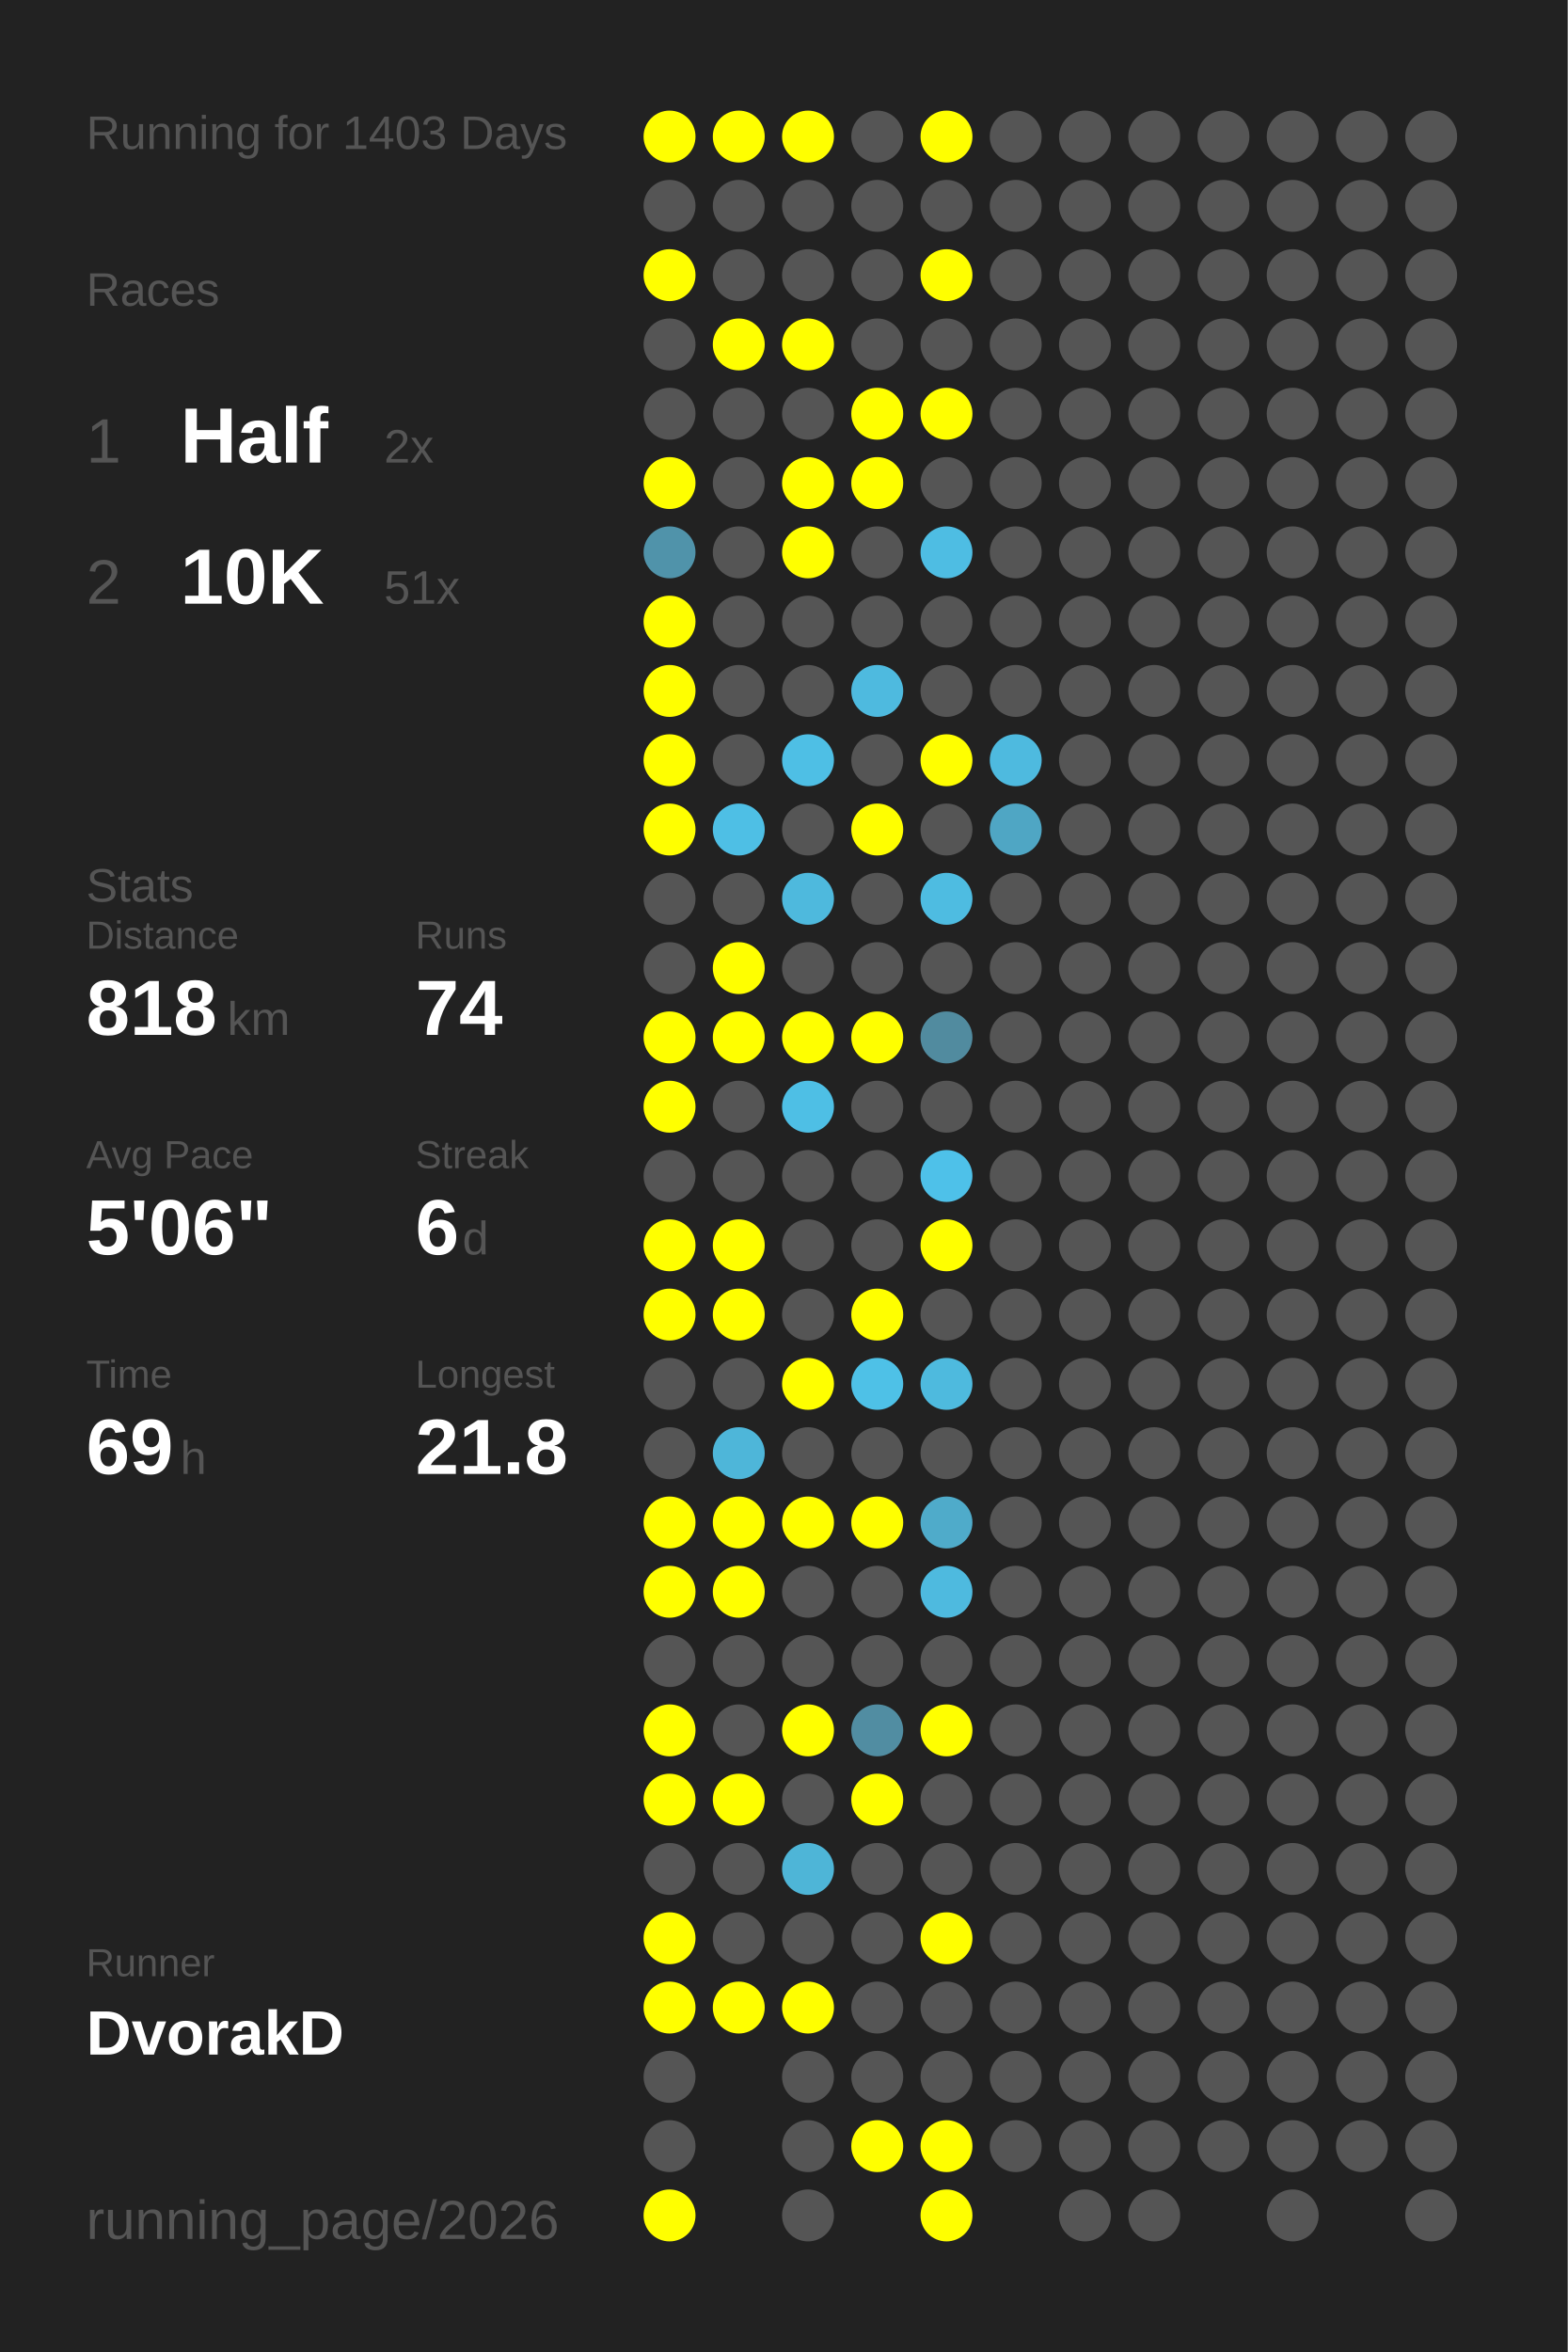
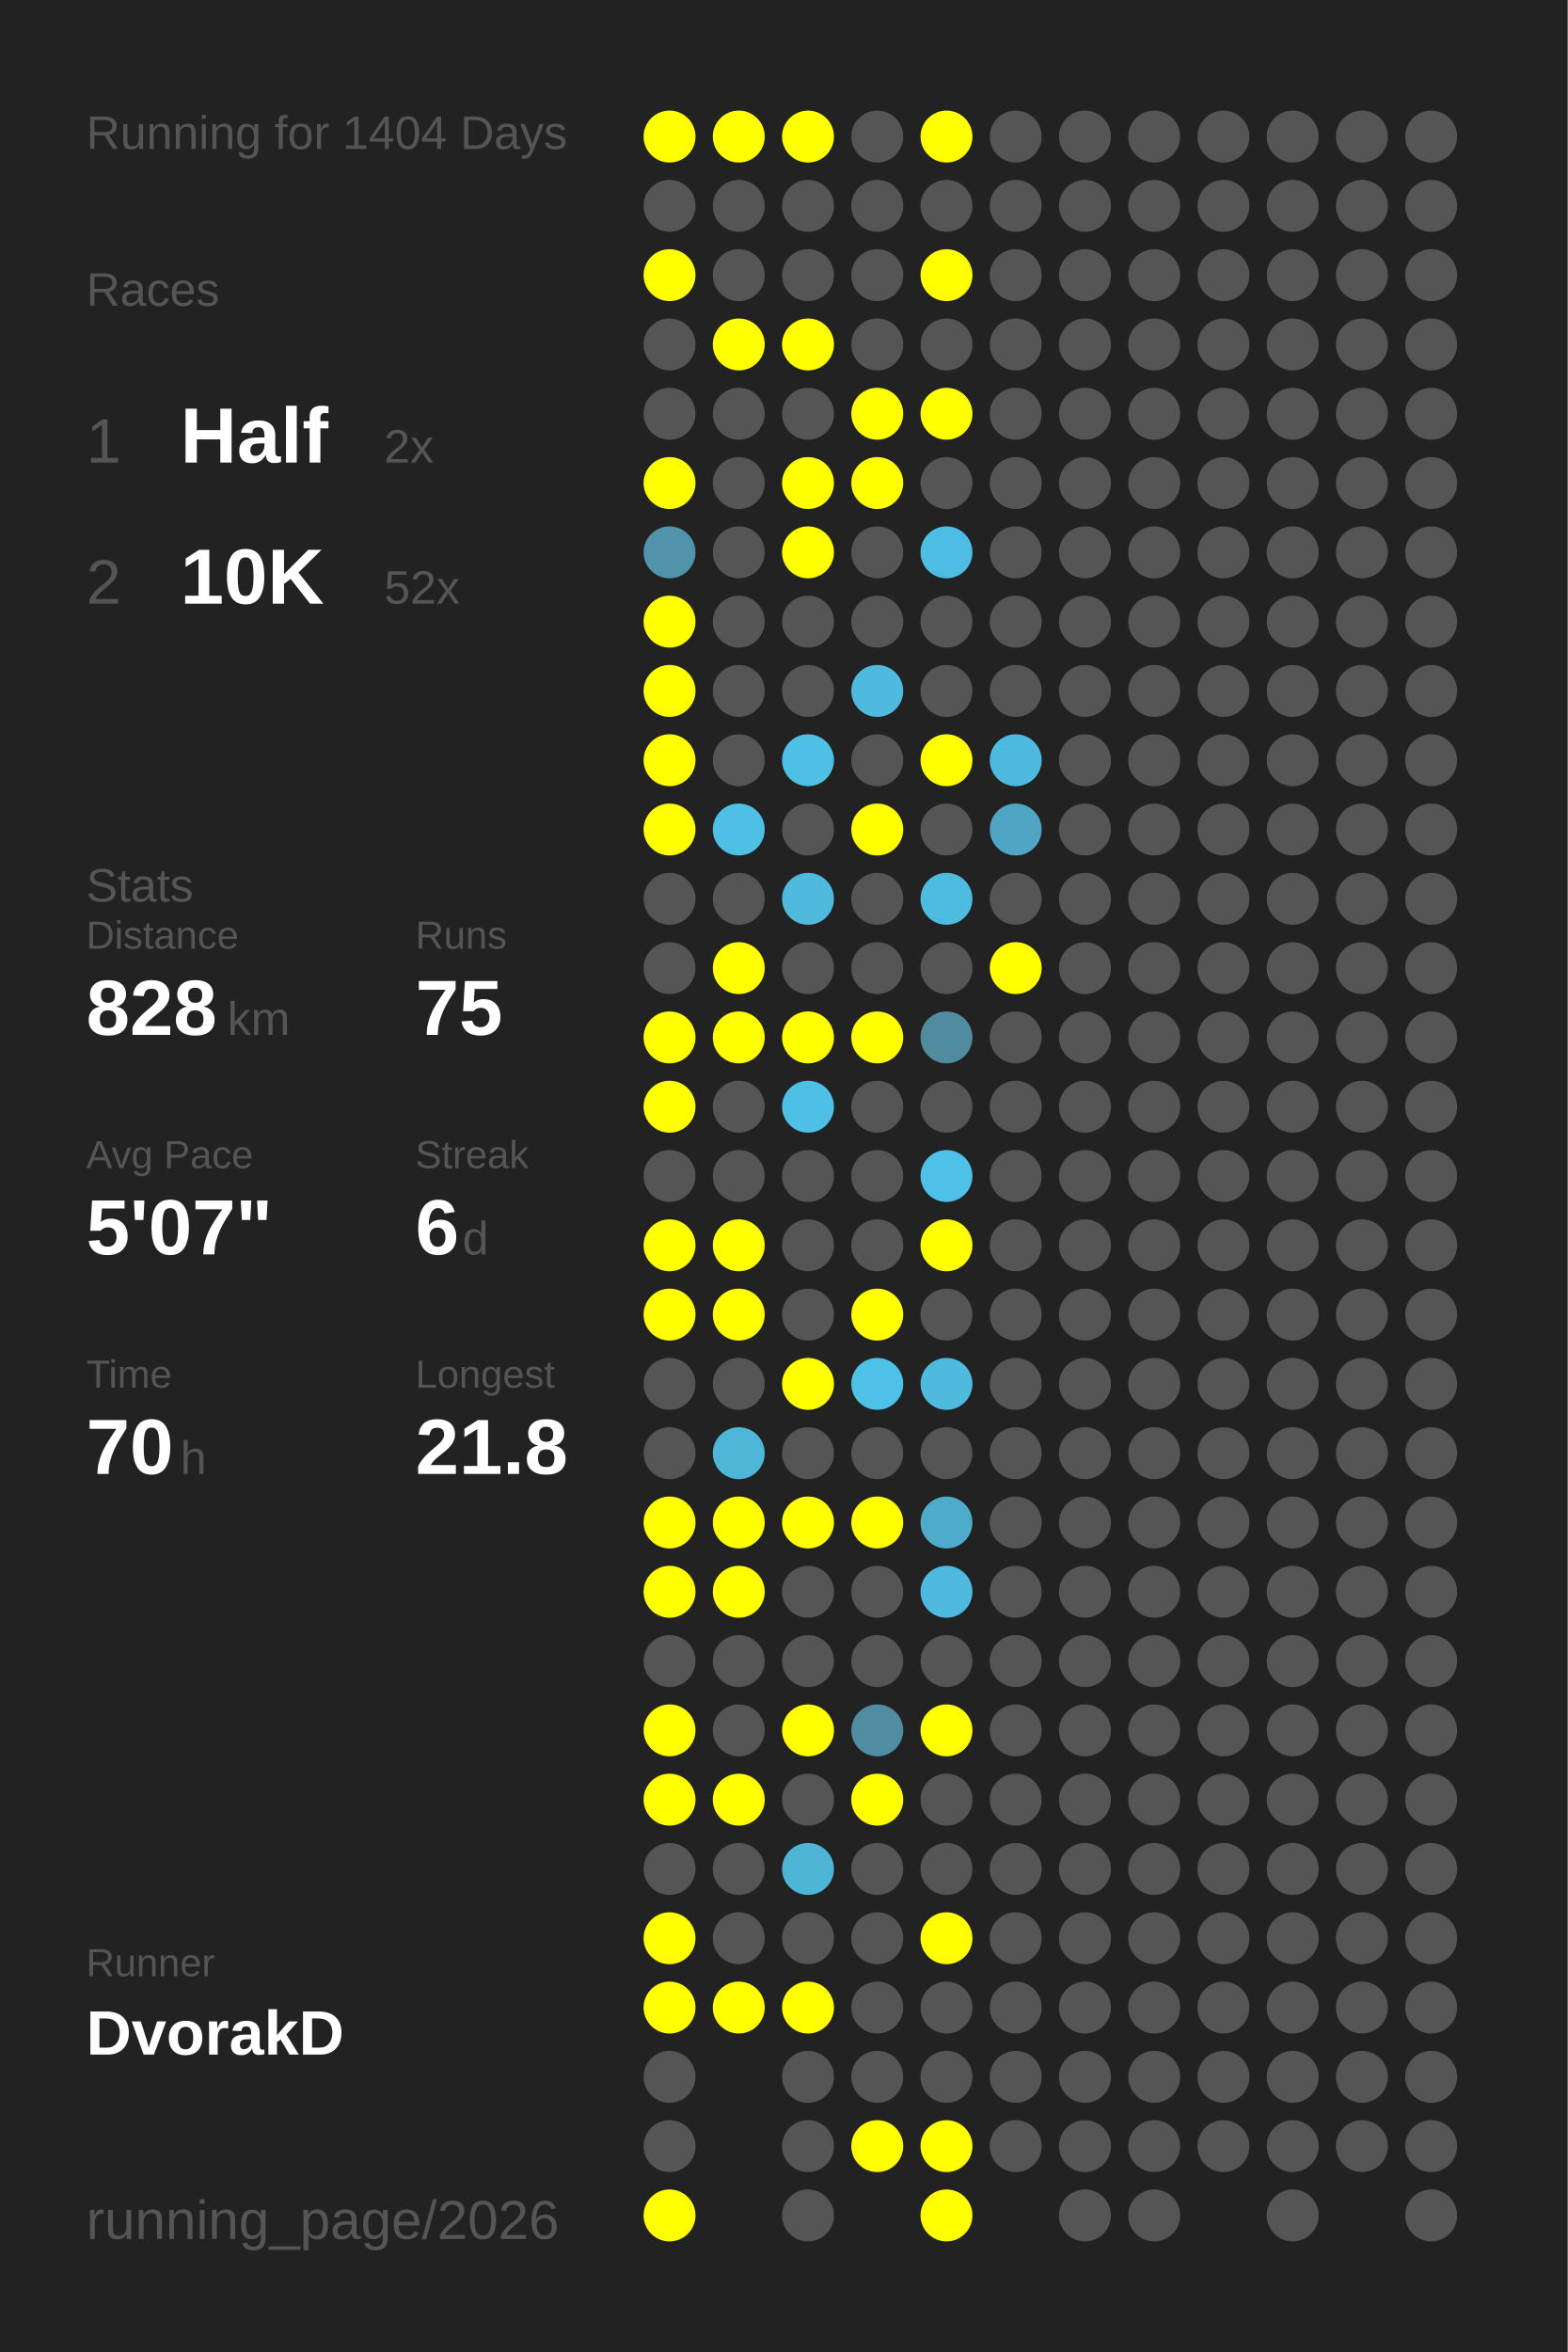
<svg xmlns="http://www.w3.org/2000/svg" baseProfile="full" height="300mm" version="1.1" viewBox="0,0,200,300" width="200mm">
  <defs />
  <rect fill="#222222" height="300" width="200" x="0" y="0" />
-   <text fill="#555555" style="font-size:6px; font-family:Arial;" x="11" y="19">Running for 1403 Days</text>
+   <text fill="#555555" style="font-size:6px; font-family:Arial;" x="11" y="19">Running for 1404 Days</text>
  <text fill="#555555" style="font-size:6px; font-family:Arial;" x="11" y="39">Races</text>
  <text fill="#555555" style="font-size:8px; font-family:Arial;" x="11" y="59">1</text>
  <text fill="#FFFFFF" style="font-size:10px; font-family:Arial; font-weight:bold;" x="23" y="59">Half</text>
  <text fill="#555555" style="font-size:6px; font-family:Arial;" x="49" y="59">2x</text>
  <text fill="#555555" style="font-size:8px; font-family:Arial;" x="11" y="77">2</text>
  <text fill="#FFFFFF" style="font-size:10px; font-family:Arial; font-weight:bold;" x="23" y="77">10K</text>
-   <text fill="#555555" style="font-size:6px; font-family:Arial;" x="49" y="77">51x</text>
+   <text fill="#555555" style="font-size:6px; font-family:Arial;" x="49" y="77">52x</text>
  <text fill="#555555" style="font-size:6px; font-family:Arial;" x="11" y="115">Stats</text>
  <text fill="#555555" style="font-size:5px; font-family:Arial;" x="11" y="121">Distance</text>
-   <text fill="#FFFFFF" style="font-size:10px; font-family:Arial; font-weight:bold;" x="11" y="132">818</text>
+   <text fill="#FFFFFF" style="font-size:10px; font-family:Arial; font-weight:bold;" x="11" y="132">828</text>
  <text fill="#555555" style="font-size:6px; font-family:Arial;" x="29" y="132">km</text>
  <text fill="#555555" style="font-size:5px; font-family:Arial;" x="53" y="121">Runs</text>
-   <text fill="#FFFFFF" style="font-size:10px; font-family:Arial; font-weight:bold;" x="53" y="132">74</text>
+   <text fill="#FFFFFF" style="font-size:10px; font-family:Arial; font-weight:bold;" x="53" y="132">75</text>
  <text fill="#555555" style="font-size:5px; font-family:Arial;" x="11" y="149">Avg Pace</text>
-   <text fill="#FFFFFF" style="font-size:10px; font-family:Arial; font-weight:bold;" x="11" y="160">5'06"</text>
+   <text fill="#FFFFFF" style="font-size:10px; font-family:Arial; font-weight:bold;" x="11" y="160">5'07"</text>
  <text fill="#555555" style="font-size:5px; font-family:Arial;" x="53" y="149">Streak</text>
  <text fill="#FFFFFF" style="font-size:10px; font-family:Arial; font-weight:bold;" x="53" y="160">6</text>
  <text fill="#555555" style="font-size:6px; font-family:Arial;" x="59" y="160">d</text>
  <text fill="#555555" style="font-size:5px; font-family:Arial;" x="11" y="177">Time</text>
-   <text fill="#FFFFFF" style="font-size:10px; font-family:Arial; font-weight:bold;" x="11" y="188">69</text>
+   <text fill="#FFFFFF" style="font-size:10px; font-family:Arial; font-weight:bold;" x="11" y="188">70</text>
  <text fill="#555555" style="font-size:6px; font-family:Arial;" x="23" y="188">h</text>
  <text fill="#555555" style="font-size:5px; font-family:Arial;" x="53" y="177">Longest</text>
  <text fill="#FFFFFF" style="font-size:10px; font-family:Arial; font-weight:bold;" x="53" y="188">21.8</text>
  <text fill="#555555" style="font-size:5px; font-family:Arial;" x="11" y="252.065">Runner</text>
  <text fill="#FFFFFF" style="font-size:8px; font-family:Arial; font-weight:bold;" x="11" y="262.065">DvorakD</text>
  <text fill="#555555" style="font-size:7px; font-family:Arial;" x="11" y="285.581">running_page/2026</text>
  <circle cx="85.417" cy="17.419" fill="#FFFF00" r="3.312" />
  <circle cx="85.417" cy="26.258" fill="#555555" r="3.312" />
  <circle cx="85.417" cy="35.097" fill="#FFFF00" r="3.312" />
  <circle cx="85.417" cy="43.935" fill="#555555" r="3.312" />
  <circle cx="85.417" cy="52.774" fill="#555555" r="3.312" />
  <circle cx="85.417" cy="61.613" fill="#FFFF00" r="3.312" />
  <circle cx="85.417" cy="70.452" fill="#5093aa" r="3.312" />
  <circle cx="85.417" cy="79.29" fill="#FFFF00" r="3.312" />
  <circle cx="85.417" cy="88.129" fill="#FFFF00" r="3.312" />
  <circle cx="85.417" cy="96.968" fill="#FFFF00" r="3.312" />
  <circle cx="85.417" cy="105.806" fill="#FFFF00" r="3.312" />
  <circle cx="85.417" cy="114.645" fill="#555555" r="3.312" />
  <circle cx="85.417" cy="123.484" fill="#555555" r="3.312" />
  <circle cx="85.417" cy="132.323" fill="#FFFF00" r="3.312" />
  <circle cx="85.417" cy="141.161" fill="#FFFF00" r="3.312" />
  <circle cx="85.417" cy="150" fill="#555555" r="3.312" />
  <circle cx="85.417" cy="158.839" fill="#FFFF00" r="3.312" />
  <circle cx="85.417" cy="167.677" fill="#FFFF00" r="3.312" />
  <circle cx="85.417" cy="176.516" fill="#555555" r="3.312" />
  <circle cx="85.417" cy="185.355" fill="#555555" r="3.312" />
  <circle cx="85.417" cy="194.194" fill="#FFFF00" r="3.312" />
  <circle cx="85.417" cy="203.032" fill="#FFFF00" r="3.312" />
  <circle cx="85.417" cy="211.871" fill="#555555" r="3.312" />
  <circle cx="85.417" cy="220.71" fill="#FFFF00" r="3.312" />
  <circle cx="85.417" cy="229.548" fill="#FFFF00" r="3.312" />
  <circle cx="85.417" cy="238.387" fill="#555555" r="3.312" />
  <circle cx="85.417" cy="247.226" fill="#FFFF00" r="3.312" />
  <circle cx="85.417" cy="256.065" fill="#FFFF00" r="3.312" />
  <circle cx="85.417" cy="264.903" fill="#555555" r="3.312" />
  <circle cx="85.417" cy="273.742" fill="#555555" r="3.312" />
  <circle cx="85.417" cy="282.581" fill="#FFFF00" r="3.312" />
  <circle cx="94.25" cy="17.419" fill="#FFFF00" r="3.312" />
  <circle cx="94.25" cy="26.258" fill="#555555" r="3.312" />
  <circle cx="94.25" cy="35.097" fill="#555555" r="3.312" />
  <circle cx="94.25" cy="43.935" fill="#FFFF00" r="3.312" />
  <circle cx="94.25" cy="52.774" fill="#555555" r="3.312" />
  <circle cx="94.25" cy="61.613" fill="#555555" r="3.312" />
  <circle cx="94.25" cy="70.452" fill="#555555" r="3.312" />
  <circle cx="94.25" cy="79.29" fill="#555555" r="3.312" />
  <circle cx="94.25" cy="88.129" fill="#555555" r="3.312" />
  <circle cx="94.25" cy="96.968" fill="#555555" r="3.312" />
  <circle cx="94.25" cy="105.806" fill="#4ebfe5" r="3.312" />
  <circle cx="94.25" cy="114.645" fill="#555555" r="3.312" />
  <circle cx="94.25" cy="123.484" fill="#FFFF00" r="3.312" />
  <circle cx="94.25" cy="132.323" fill="#FFFF00" r="3.312" />
  <circle cx="94.25" cy="141.161" fill="#555555" r="3.312" />
  <circle cx="94.25" cy="150" fill="#555555" r="3.312" />
  <circle cx="94.25" cy="158.839" fill="#FFFF00" r="3.312" />
  <circle cx="94.25" cy="167.677" fill="#FFFF00" r="3.312" />
  <circle cx="94.25" cy="176.516" fill="#555555" r="3.312" />
  <circle cx="94.25" cy="185.355" fill="#4eb6d9" r="3.312" />
  <circle cx="94.25" cy="194.194" fill="#FFFF00" r="3.312" />
  <circle cx="94.25" cy="203.032" fill="#FFFF00" r="3.312" />
  <circle cx="94.25" cy="211.871" fill="#555555" r="3.312" />
  <circle cx="94.25" cy="220.71" fill="#555555" r="3.312" />
  <circle cx="94.25" cy="229.548" fill="#FFFF00" r="3.312" />
  <circle cx="94.25" cy="238.387" fill="#555555" r="3.312" />
  <circle cx="94.25" cy="247.226" fill="#555555" r="3.312" />
  <circle cx="94.25" cy="256.065" fill="#FFFF00" r="3.312" />
  <circle cx="103.083" cy="17.419" fill="#FFFF00" r="3.312" />
  <circle cx="103.083" cy="26.258" fill="#555555" r="3.312" />
  <circle cx="103.083" cy="35.097" fill="#555555" r="3.312" />
  <circle cx="103.083" cy="43.935" fill="#FFFF00" r="3.312" />
  <circle cx="103.083" cy="52.774" fill="#555555" r="3.312" />
  <circle cx="103.083" cy="61.613" fill="#FFFF00" r="3.312" />
  <circle cx="103.083" cy="70.452" fill="#FFFF00" r="3.312" />
  <circle cx="103.083" cy="79.29" fill="#555555" r="3.312" />
  <circle cx="103.083" cy="88.129" fill="#555555" r="3.312" />
  <circle cx="103.083" cy="96.968" fill="#4ebfe5" r="3.312" />
  <circle cx="103.083" cy="105.806" fill="#555555" r="3.312" />
  <circle cx="103.083" cy="114.645" fill="#4eb9dd" r="3.312" />
  <circle cx="103.083" cy="123.484" fill="#555555" r="3.312" />
  <circle cx="103.083" cy="132.323" fill="#FFFF00" r="3.312" />
  <circle cx="103.083" cy="141.161" fill="#4ebfe5" r="3.312" />
  <circle cx="103.083" cy="150" fill="#555555" r="3.312" />
  <circle cx="103.083" cy="158.839" fill="#555555" r="3.312" />
  <circle cx="103.083" cy="167.677" fill="#555555" r="3.312" />
  <circle cx="103.083" cy="176.516" fill="#FFFF00" r="3.312" />
  <circle cx="103.083" cy="185.355" fill="#555555" r="3.312" />
  <circle cx="103.083" cy="194.194" fill="#FFFF00" r="3.312" />
  <circle cx="103.083" cy="203.032" fill="#555555" r="3.312" />
  <circle cx="103.083" cy="211.871" fill="#555555" r="3.312" />
  <circle cx="103.083" cy="220.71" fill="#FFFF00" r="3.312" />
  <circle cx="103.083" cy="229.548" fill="#555555" r="3.312" />
  <circle cx="103.083" cy="238.387" fill="#4eb5d7" r="3.312" />
  <circle cx="103.083" cy="247.226" fill="#555555" r="3.312" />
  <circle cx="103.083" cy="256.065" fill="#FFFF00" r="3.312" />
  <circle cx="103.083" cy="264.903" fill="#555555" r="3.312" />
  <circle cx="103.083" cy="273.742" fill="#555555" r="3.312" />
  <circle cx="103.083" cy="282.581" fill="#555555" r="3.312" />
  <circle cx="111.917" cy="17.419" fill="#555555" r="3.312" />
  <circle cx="111.917" cy="26.258" fill="#555555" r="3.312" />
  <circle cx="111.917" cy="35.097" fill="#555555" r="3.312" />
  <circle cx="111.917" cy="43.935" fill="#555555" r="3.312" />
  <circle cx="111.917" cy="52.774" fill="#FFFF00" r="3.312" />
  <circle cx="111.917" cy="61.613" fill="#FFFF00" r="3.312" />
  <circle cx="111.917" cy="70.452" fill="#555555" r="3.312" />
  <circle cx="111.917" cy="79.29" fill="#555555" r="3.312" />
  <circle cx="111.917" cy="88.129" fill="#4ebadf" r="3.312" />
  <circle cx="111.917" cy="96.968" fill="#555555" r="3.312" />
  <circle cx="111.917" cy="105.806" fill="#FFFF00" r="3.312" />
  <circle cx="111.917" cy="114.645" fill="#555555" r="3.312" />
  <circle cx="111.917" cy="123.484" fill="#555555" r="3.312" />
  <circle cx="111.917" cy="132.323" fill="#FFFF00" r="3.312" />
  <circle cx="111.917" cy="141.161" fill="#555555" r="3.312" />
  <circle cx="111.917" cy="150" fill="#555555" r="3.312" />
  <circle cx="111.917" cy="158.839" fill="#555555" r="3.312" />
  <circle cx="111.917" cy="167.677" fill="#FFFF00" r="3.312" />
  <circle cx="111.917" cy="176.516" fill="#4ec1e7" r="3.312" />
  <circle cx="111.917" cy="185.355" fill="#555555" r="3.312" />
  <circle cx="111.917" cy="194.194" fill="#FFFF00" r="3.312" />
  <circle cx="111.917" cy="203.032" fill="#555555" r="3.312" />
  <circle cx="111.917" cy="211.871" fill="#555555" r="3.312" />
  <circle cx="111.917" cy="220.71" fill="#518da2" r="3.312" />
  <circle cx="111.917" cy="229.548" fill="#FFFF00" r="3.312" />
  <circle cx="111.917" cy="238.387" fill="#555555" r="3.312" />
  <circle cx="111.917" cy="247.226" fill="#555555" r="3.312" />
  <circle cx="111.917" cy="256.065" fill="#555555" r="3.312" />
  <circle cx="111.917" cy="264.903" fill="#555555" r="3.312" />
  <circle cx="111.917" cy="273.742" fill="#FFFF00" r="3.312" />
  <circle cx="120.75" cy="17.419" fill="#FFFF00" r="3.312" />
  <circle cx="120.75" cy="26.258" fill="#555555" r="3.312" />
  <circle cx="120.75" cy="35.097" fill="#FFFF00" r="3.312" />
  <circle cx="120.75" cy="43.935" fill="#555555" r="3.312" />
  <circle cx="120.75" cy="52.774" fill="#FFFF00" r="3.312" />
  <circle cx="120.75" cy="61.613" fill="#555555" r="3.312" />
  <circle cx="120.75" cy="70.452" fill="#4ebde3" r="3.312" />
  <circle cx="120.75" cy="79.29" fill="#555555" r="3.312" />
  <circle cx="120.75" cy="88.129" fill="#555555" r="3.312" />
  <circle cx="120.75" cy="96.968" fill="#FFFF00" r="3.312" />
  <circle cx="120.75" cy="105.806" fill="#555555" r="3.312" />
  <circle cx="120.75" cy="114.645" fill="#4ebce1" r="3.312" />
  <circle cx="120.75" cy="123.484" fill="#555555" r="3.312" />
  <circle cx="120.75" cy="132.323" fill="#518b9f" r="3.312" />
  <circle cx="120.75" cy="141.161" fill="#555555" r="3.312" />
  <circle cx="120.75" cy="150" fill="#4ec1e9" r="3.312" />
  <circle cx="120.75" cy="158.839" fill="#FFFF00" r="3.312" />
  <circle cx="120.75" cy="167.677" fill="#555555" r="3.312" />
  <circle cx="120.75" cy="176.516" fill="#4ebade" r="3.312" />
  <circle cx="120.75" cy="185.355" fill="#555555" r="3.312" />
  <circle cx="120.75" cy="194.194" fill="#4fabca" r="3.312" />
  <circle cx="120.75" cy="203.032" fill="#4ebadf" r="3.312" />
  <circle cx="120.75" cy="211.871" fill="#555555" r="3.312" />
  <circle cx="120.75" cy="220.71" fill="#FFFF00" r="3.312" />
  <circle cx="120.75" cy="229.548" fill="#555555" r="3.312" />
  <circle cx="120.75" cy="238.387" fill="#555555" r="3.312" />
  <circle cx="120.75" cy="247.226" fill="#FFFF00" r="3.312" />
  <circle cx="120.75" cy="256.065" fill="#555555" r="3.312" />
  <circle cx="120.75" cy="264.903" fill="#555555" r="3.312" />
  <circle cx="120.75" cy="273.742" fill="#FFFF00" r="3.312" />
  <circle cx="120.75" cy="282.581" fill="#FFFF00" r="3.312" />
  <circle cx="129.583" cy="17.419" fill="#555555" r="3.312" />
  <circle cx="129.583" cy="26.258" fill="#555555" r="3.312" />
  <circle cx="129.583" cy="35.097" fill="#555555" r="3.312" />
  <circle cx="129.583" cy="43.935" fill="#555555" r="3.312" />
  <circle cx="129.583" cy="52.774" fill="#555555" r="3.312" />
  <circle cx="129.583" cy="61.613" fill="#555555" r="3.312" />
  <circle cx="129.583" cy="70.452" fill="#555555" r="3.312" />
  <circle cx="129.583" cy="79.29" fill="#555555" r="3.312" />
  <circle cx="129.583" cy="88.129" fill="#555555" r="3.312" />
  <circle cx="129.583" cy="96.968" fill="#4ebadf" r="3.312" />
  <circle cx="129.583" cy="105.806" fill="#4fa6c4" r="3.312" />
  <circle cx="129.583" cy="114.645" fill="#555555" r="3.312" />
-   <circle cx="129.583" cy="123.484" fill="#555555" r="3.312" />
+   <circle cx="129.583" cy="123.484" fill="#FFFF00" r="3.312" />
  <circle cx="129.583" cy="132.323" fill="#555555" r="3.312" />
  <circle cx="129.583" cy="141.161" fill="#555555" r="3.312" />
  <circle cx="129.583" cy="150" fill="#555555" r="3.312" />
  <circle cx="129.583" cy="158.839" fill="#555555" r="3.312" />
  <circle cx="129.583" cy="167.677" fill="#555555" r="3.312" />
  <circle cx="129.583" cy="176.516" fill="#555555" r="3.312" />
  <circle cx="129.583" cy="185.355" fill="#555555" r="3.312" />
  <circle cx="129.583" cy="194.194" fill="#555555" r="3.312" />
  <circle cx="129.583" cy="203.032" fill="#555555" r="3.312" />
  <circle cx="129.583" cy="211.871" fill="#555555" r="3.312" />
  <circle cx="129.583" cy="220.71" fill="#555555" r="3.312" />
  <circle cx="129.583" cy="229.548" fill="#555555" r="3.312" />
  <circle cx="129.583" cy="238.387" fill="#555555" r="3.312" />
  <circle cx="129.583" cy="247.226" fill="#555555" r="3.312" />
  <circle cx="129.583" cy="256.065" fill="#555555" r="3.312" />
  <circle cx="129.583" cy="264.903" fill="#555555" r="3.312" />
  <circle cx="129.583" cy="273.742" fill="#555555" r="3.312" />
  <circle cx="138.417" cy="17.419" fill="#555555" r="3.312" />
  <circle cx="138.417" cy="26.258" fill="#555555" r="3.312" />
  <circle cx="138.417" cy="35.097" fill="#555555" r="3.312" />
  <circle cx="138.417" cy="43.935" fill="#555555" r="3.312" />
  <circle cx="138.417" cy="52.774" fill="#555555" r="3.312" />
  <circle cx="138.417" cy="61.613" fill="#555555" r="3.312" />
  <circle cx="138.417" cy="70.452" fill="#555555" r="3.312" />
  <circle cx="138.417" cy="79.29" fill="#555555" r="3.312" />
  <circle cx="138.417" cy="88.129" fill="#555555" r="3.312" />
  <circle cx="138.417" cy="96.968" fill="#555555" r="3.312" />
  <circle cx="138.417" cy="105.806" fill="#555555" r="3.312" />
  <circle cx="138.417" cy="114.645" fill="#555555" r="3.312" />
  <circle cx="138.417" cy="123.484" fill="#555555" r="3.312" />
  <circle cx="138.417" cy="132.323" fill="#555555" r="3.312" />
  <circle cx="138.417" cy="141.161" fill="#555555" r="3.312" />
  <circle cx="138.417" cy="150" fill="#555555" r="3.312" />
  <circle cx="138.417" cy="158.839" fill="#555555" r="3.312" />
  <circle cx="138.417" cy="167.677" fill="#555555" r="3.312" />
  <circle cx="138.417" cy="176.516" fill="#555555" r="3.312" />
  <circle cx="138.417" cy="185.355" fill="#555555" r="3.312" />
  <circle cx="138.417" cy="194.194" fill="#555555" r="3.312" />
  <circle cx="138.417" cy="203.032" fill="#555555" r="3.312" />
  <circle cx="138.417" cy="211.871" fill="#555555" r="3.312" />
  <circle cx="138.417" cy="220.71" fill="#555555" r="3.312" />
  <circle cx="138.417" cy="229.548" fill="#555555" r="3.312" />
  <circle cx="138.417" cy="238.387" fill="#555555" r="3.312" />
  <circle cx="138.417" cy="247.226" fill="#555555" r="3.312" />
  <circle cx="138.417" cy="256.065" fill="#555555" r="3.312" />
  <circle cx="138.417" cy="264.903" fill="#555555" r="3.312" />
  <circle cx="138.417" cy="273.742" fill="#555555" r="3.312" />
  <circle cx="138.417" cy="282.581" fill="#555555" r="3.312" />
  <circle cx="147.25" cy="17.419" fill="#555555" r="3.312" />
  <circle cx="147.25" cy="26.258" fill="#555555" r="3.312" />
  <circle cx="147.25" cy="35.097" fill="#555555" r="3.312" />
  <circle cx="147.25" cy="43.935" fill="#555555" r="3.312" />
  <circle cx="147.25" cy="52.774" fill="#555555" r="3.312" />
  <circle cx="147.25" cy="61.613" fill="#555555" r="3.312" />
  <circle cx="147.25" cy="70.452" fill="#555555" r="3.312" />
  <circle cx="147.25" cy="79.29" fill="#555555" r="3.312" />
  <circle cx="147.25" cy="88.129" fill="#555555" r="3.312" />
  <circle cx="147.25" cy="96.968" fill="#555555" r="3.312" />
  <circle cx="147.25" cy="105.806" fill="#555555" r="3.312" />
  <circle cx="147.25" cy="114.645" fill="#555555" r="3.312" />
  <circle cx="147.25" cy="123.484" fill="#555555" r="3.312" />
  <circle cx="147.25" cy="132.323" fill="#555555" r="3.312" />
  <circle cx="147.25" cy="141.161" fill="#555555" r="3.312" />
  <circle cx="147.25" cy="150" fill="#555555" r="3.312" />
  <circle cx="147.25" cy="158.839" fill="#555555" r="3.312" />
  <circle cx="147.25" cy="167.677" fill="#555555" r="3.312" />
  <circle cx="147.25" cy="176.516" fill="#555555" r="3.312" />
  <circle cx="147.25" cy="185.355" fill="#555555" r="3.312" />
  <circle cx="147.25" cy="194.194" fill="#555555" r="3.312" />
  <circle cx="147.25" cy="203.032" fill="#555555" r="3.312" />
  <circle cx="147.25" cy="211.871" fill="#555555" r="3.312" />
  <circle cx="147.25" cy="220.71" fill="#555555" r="3.312" />
  <circle cx="147.25" cy="229.548" fill="#555555" r="3.312" />
  <circle cx="147.25" cy="238.387" fill="#555555" r="3.312" />
  <circle cx="147.25" cy="247.226" fill="#555555" r="3.312" />
  <circle cx="147.25" cy="256.065" fill="#555555" r="3.312" />
  <circle cx="147.25" cy="264.903" fill="#555555" r="3.312" />
  <circle cx="147.25" cy="273.742" fill="#555555" r="3.312" />
  <circle cx="147.25" cy="282.581" fill="#555555" r="3.312" />
  <circle cx="156.083" cy="17.419" fill="#555555" r="3.312" />
  <circle cx="156.083" cy="26.258" fill="#555555" r="3.312" />
  <circle cx="156.083" cy="35.097" fill="#555555" r="3.312" />
  <circle cx="156.083" cy="43.935" fill="#555555" r="3.312" />
  <circle cx="156.083" cy="52.774" fill="#555555" r="3.312" />
  <circle cx="156.083" cy="61.613" fill="#555555" r="3.312" />
  <circle cx="156.083" cy="70.452" fill="#555555" r="3.312" />
  <circle cx="156.083" cy="79.29" fill="#555555" r="3.312" />
  <circle cx="156.083" cy="88.129" fill="#555555" r="3.312" />
  <circle cx="156.083" cy="96.968" fill="#555555" r="3.312" />
  <circle cx="156.083" cy="105.806" fill="#555555" r="3.312" />
  <circle cx="156.083" cy="114.645" fill="#555555" r="3.312" />
  <circle cx="156.083" cy="123.484" fill="#555555" r="3.312" />
  <circle cx="156.083" cy="132.323" fill="#555555" r="3.312" />
  <circle cx="156.083" cy="141.161" fill="#555555" r="3.312" />
  <circle cx="156.083" cy="150" fill="#555555" r="3.312" />
  <circle cx="156.083" cy="158.839" fill="#555555" r="3.312" />
  <circle cx="156.083" cy="167.677" fill="#555555" r="3.312" />
  <circle cx="156.083" cy="176.516" fill="#555555" r="3.312" />
  <circle cx="156.083" cy="185.355" fill="#555555" r="3.312" />
  <circle cx="156.083" cy="194.194" fill="#555555" r="3.312" />
  <circle cx="156.083" cy="203.032" fill="#555555" r="3.312" />
  <circle cx="156.083" cy="211.871" fill="#555555" r="3.312" />
  <circle cx="156.083" cy="220.71" fill="#555555" r="3.312" />
  <circle cx="156.083" cy="229.548" fill="#555555" r="3.312" />
  <circle cx="156.083" cy="238.387" fill="#555555" r="3.312" />
  <circle cx="156.083" cy="247.226" fill="#555555" r="3.312" />
  <circle cx="156.083" cy="256.065" fill="#555555" r="3.312" />
  <circle cx="156.083" cy="264.903" fill="#555555" r="3.312" />
  <circle cx="156.083" cy="273.742" fill="#555555" r="3.312" />
  <circle cx="164.917" cy="17.419" fill="#555555" r="3.312" />
  <circle cx="164.917" cy="26.258" fill="#555555" r="3.312" />
  <circle cx="164.917" cy="35.097" fill="#555555" r="3.312" />
  <circle cx="164.917" cy="43.935" fill="#555555" r="3.312" />
  <circle cx="164.917" cy="52.774" fill="#555555" r="3.312" />
  <circle cx="164.917" cy="61.613" fill="#555555" r="3.312" />
  <circle cx="164.917" cy="70.452" fill="#555555" r="3.312" />
  <circle cx="164.917" cy="79.29" fill="#555555" r="3.312" />
  <circle cx="164.917" cy="88.129" fill="#555555" r="3.312" />
  <circle cx="164.917" cy="96.968" fill="#555555" r="3.312" />
  <circle cx="164.917" cy="105.806" fill="#555555" r="3.312" />
  <circle cx="164.917" cy="114.645" fill="#555555" r="3.312" />
  <circle cx="164.917" cy="123.484" fill="#555555" r="3.312" />
  <circle cx="164.917" cy="132.323" fill="#555555" r="3.312" />
  <circle cx="164.917" cy="141.161" fill="#555555" r="3.312" />
  <circle cx="164.917" cy="150" fill="#555555" r="3.312" />
  <circle cx="164.917" cy="158.839" fill="#555555" r="3.312" />
  <circle cx="164.917" cy="167.677" fill="#555555" r="3.312" />
  <circle cx="164.917" cy="176.516" fill="#555555" r="3.312" />
  <circle cx="164.917" cy="185.355" fill="#555555" r="3.312" />
  <circle cx="164.917" cy="194.194" fill="#555555" r="3.312" />
  <circle cx="164.917" cy="203.032" fill="#555555" r="3.312" />
  <circle cx="164.917" cy="211.871" fill="#555555" r="3.312" />
  <circle cx="164.917" cy="220.71" fill="#555555" r="3.312" />
  <circle cx="164.917" cy="229.548" fill="#555555" r="3.312" />
  <circle cx="164.917" cy="238.387" fill="#555555" r="3.312" />
  <circle cx="164.917" cy="247.226" fill="#555555" r="3.312" />
  <circle cx="164.917" cy="256.065" fill="#555555" r="3.312" />
  <circle cx="164.917" cy="264.903" fill="#555555" r="3.312" />
  <circle cx="164.917" cy="273.742" fill="#555555" r="3.312" />
  <circle cx="164.917" cy="282.581" fill="#555555" r="3.312" />
  <circle cx="173.75" cy="17.419" fill="#555555" r="3.312" />
  <circle cx="173.75" cy="26.258" fill="#555555" r="3.312" />
  <circle cx="173.75" cy="35.097" fill="#555555" r="3.312" />
  <circle cx="173.75" cy="43.935" fill="#555555" r="3.312" />
  <circle cx="173.75" cy="52.774" fill="#555555" r="3.312" />
  <circle cx="173.75" cy="61.613" fill="#555555" r="3.312" />
  <circle cx="173.75" cy="70.452" fill="#555555" r="3.312" />
  <circle cx="173.75" cy="79.29" fill="#555555" r="3.312" />
  <circle cx="173.75" cy="88.129" fill="#555555" r="3.312" />
  <circle cx="173.75" cy="96.968" fill="#555555" r="3.312" />
  <circle cx="173.75" cy="105.806" fill="#555555" r="3.312" />
  <circle cx="173.75" cy="114.645" fill="#555555" r="3.312" />
  <circle cx="173.75" cy="123.484" fill="#555555" r="3.312" />
  <circle cx="173.75" cy="132.323" fill="#555555" r="3.312" />
  <circle cx="173.75" cy="141.161" fill="#555555" r="3.312" />
  <circle cx="173.75" cy="150" fill="#555555" r="3.312" />
  <circle cx="173.75" cy="158.839" fill="#555555" r="3.312" />
  <circle cx="173.75" cy="167.677" fill="#555555" r="3.312" />
  <circle cx="173.75" cy="176.516" fill="#555555" r="3.312" />
  <circle cx="173.75" cy="185.355" fill="#555555" r="3.312" />
  <circle cx="173.75" cy="194.194" fill="#555555" r="3.312" />
  <circle cx="173.75" cy="203.032" fill="#555555" r="3.312" />
  <circle cx="173.75" cy="211.871" fill="#555555" r="3.312" />
  <circle cx="173.75" cy="220.71" fill="#555555" r="3.312" />
  <circle cx="173.75" cy="229.548" fill="#555555" r="3.312" />
  <circle cx="173.75" cy="238.387" fill="#555555" r="3.312" />
  <circle cx="173.75" cy="247.226" fill="#555555" r="3.312" />
  <circle cx="173.75" cy="256.065" fill="#555555" r="3.312" />
  <circle cx="173.75" cy="264.903" fill="#555555" r="3.312" />
  <circle cx="173.75" cy="273.742" fill="#555555" r="3.312" />
  <circle cx="182.583" cy="17.419" fill="#555555" r="3.312" />
  <circle cx="182.583" cy="26.258" fill="#555555" r="3.312" />
  <circle cx="182.583" cy="35.097" fill="#555555" r="3.312" />
  <circle cx="182.583" cy="43.935" fill="#555555" r="3.312" />
  <circle cx="182.583" cy="52.774" fill="#555555" r="3.312" />
  <circle cx="182.583" cy="61.613" fill="#555555" r="3.312" />
  <circle cx="182.583" cy="70.452" fill="#555555" r="3.312" />
  <circle cx="182.583" cy="79.29" fill="#555555" r="3.312" />
  <circle cx="182.583" cy="88.129" fill="#555555" r="3.312" />
  <circle cx="182.583" cy="96.968" fill="#555555" r="3.312" />
  <circle cx="182.583" cy="105.806" fill="#555555" r="3.312" />
  <circle cx="182.583" cy="114.645" fill="#555555" r="3.312" />
  <circle cx="182.583" cy="123.484" fill="#555555" r="3.312" />
  <circle cx="182.583" cy="132.323" fill="#555555" r="3.312" />
  <circle cx="182.583" cy="141.161" fill="#555555" r="3.312" />
  <circle cx="182.583" cy="150" fill="#555555" r="3.312" />
  <circle cx="182.583" cy="158.839" fill="#555555" r="3.312" />
  <circle cx="182.583" cy="167.677" fill="#555555" r="3.312" />
  <circle cx="182.583" cy="176.516" fill="#555555" r="3.312" />
  <circle cx="182.583" cy="185.355" fill="#555555" r="3.312" />
  <circle cx="182.583" cy="194.194" fill="#555555" r="3.312" />
  <circle cx="182.583" cy="203.032" fill="#555555" r="3.312" />
  <circle cx="182.583" cy="211.871" fill="#555555" r="3.312" />
  <circle cx="182.583" cy="220.71" fill="#555555" r="3.312" />
  <circle cx="182.583" cy="229.548" fill="#555555" r="3.312" />
  <circle cx="182.583" cy="238.387" fill="#555555" r="3.312" />
  <circle cx="182.583" cy="247.226" fill="#555555" r="3.312" />
  <circle cx="182.583" cy="256.065" fill="#555555" r="3.312" />
  <circle cx="182.583" cy="264.903" fill="#555555" r="3.312" />
  <circle cx="182.583" cy="273.742" fill="#555555" r="3.312" />
  <circle cx="182.583" cy="282.581" fill="#555555" r="3.312" />
</svg>
